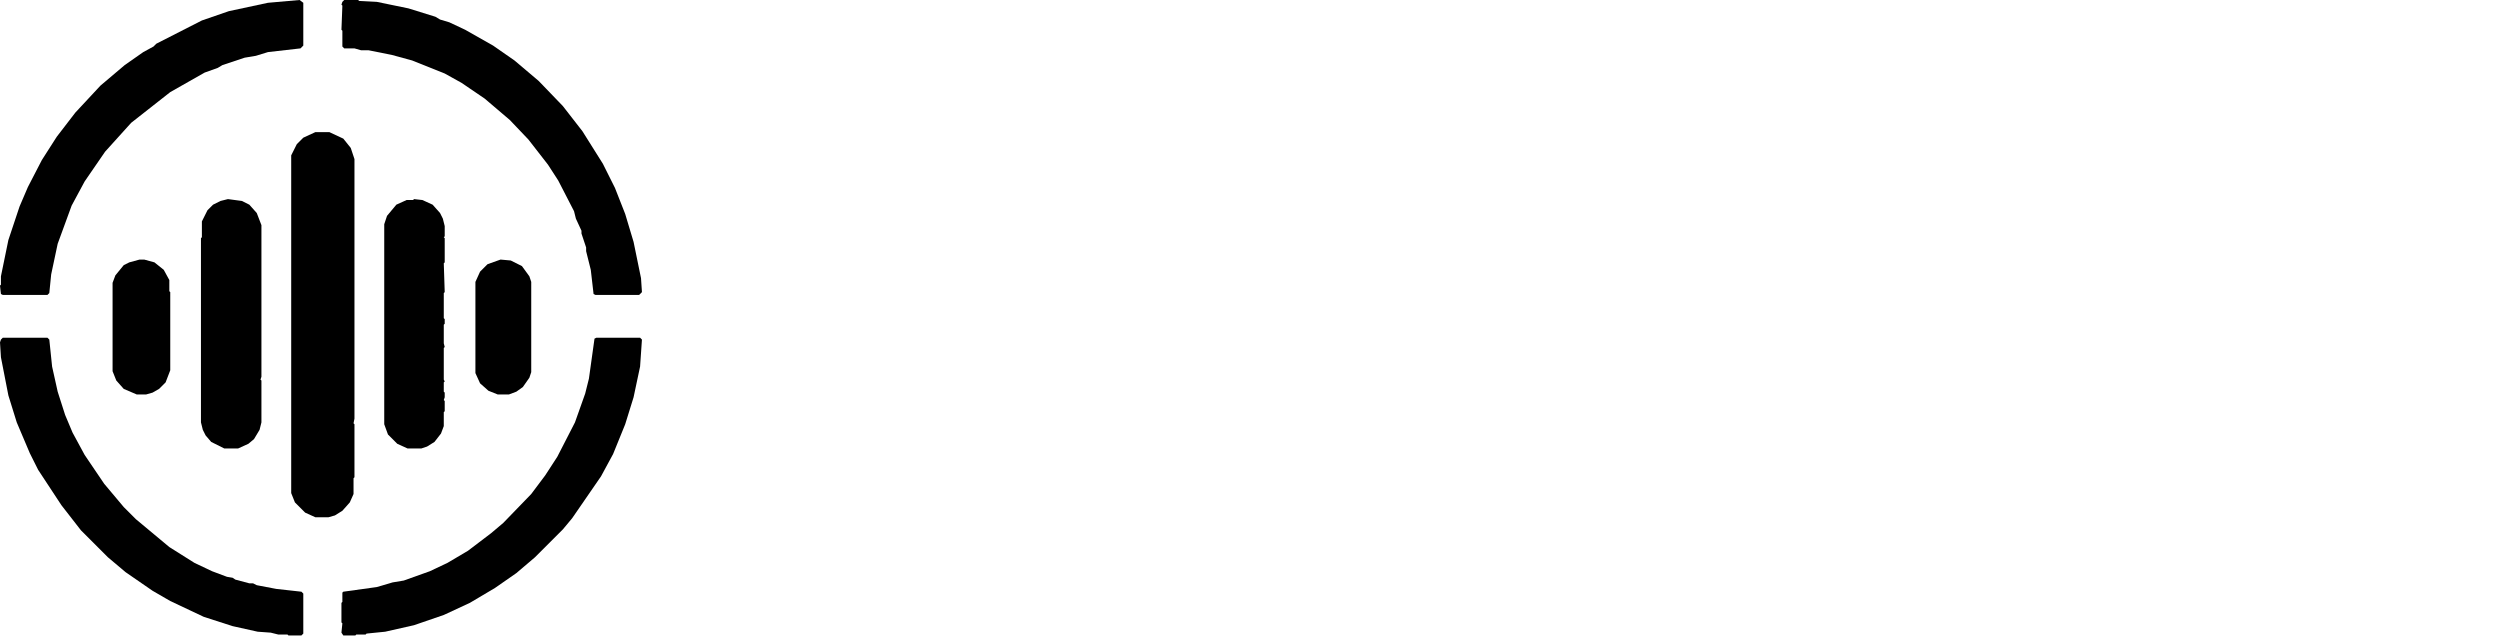
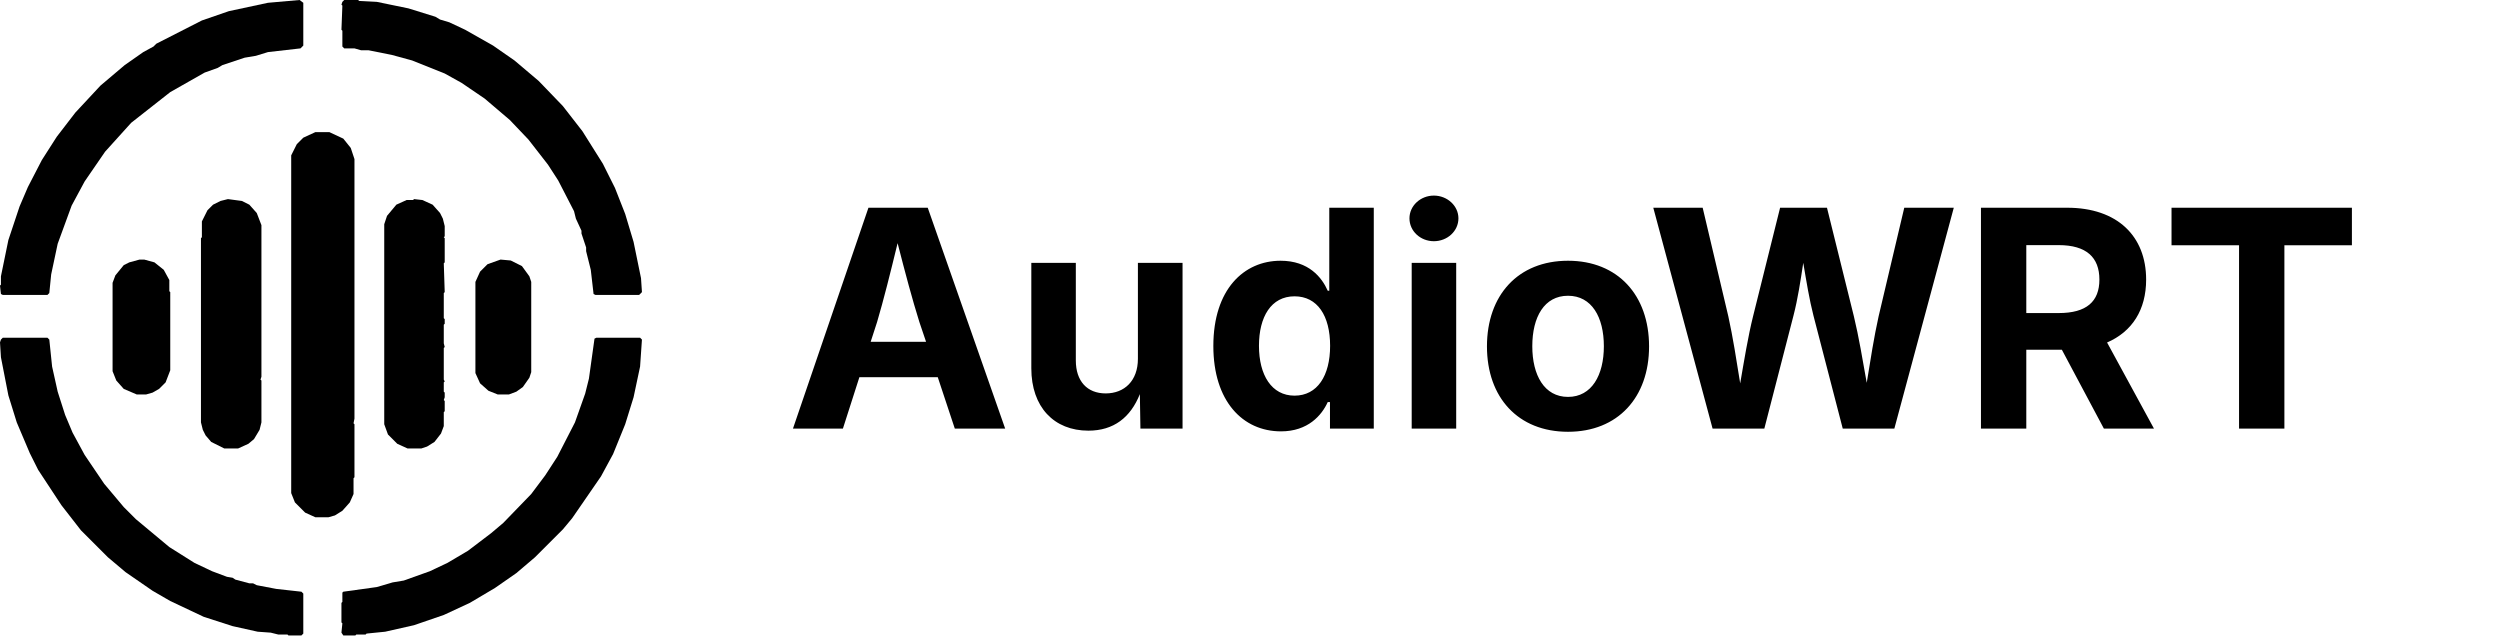
<svg xmlns="http://www.w3.org/2000/svg" viewBox="0 0 280 72" role="img" aria-label="AudioWRT">
  <g transform="scale(.1042)" fill="#000">
    <path d="M 690 365 L 688 363 L 641 363 L 639 364 L 633 407 L 629 423 L 618 454 L 599 491 L 586 511 L 571 531 L 541 562 L 528 573 L 503 592 L 481 605 L 462 614 L 434 624 L 422 626 L 405 631 L 369 636 L 368 637 L 368 647 L 367 648 L 367 669 L 368 670 L 367 680 L 369 683 L 382 683 L 383 682 L 393 682 L 394 681 L 414 679 L 445 672 L 477 661 L 505 648 L 532 632 L 555 616 L 575 599 L 605 569 L 615 557 L 646 512 L 659 488 L 672 456 L 681 427 L 688 394 Z" />
    <path d="M 1 365 L 0 368 L 1 384 L 9 425 L 18 454 L 32 487 L 41 505 L 66 543 L 87 570 L 116 599 L 135 615 L 164 635 L 183 646 L 219 663 L 250 673 L 277 679 L 291 680 L 299 682 L 309 682 L 310 683 L 324 683 L 326 681 L 326 638 L 324 636 L 297 633 L 276 629 L 272 627 L 268 627 L 253 623 L 250 621 L 244 620 L 228 614 L 209 605 L 182 588 L 146 558 L 133 545 L 112 520 L 91 489 L 78 465 L 70 446 L 62 421 L 56 394 L 53 365 L 51 363 L 3 363 Z" />
    <path d="M 538 279 L 524 284 L 516 292 L 511 303 L 511 401 L 516 412 L 525 420 L 535 424 L 547 424 L 555 421 L 562 416 L 569 406 L 571 400 L 571 303 L 569 297 L 561 286 L 549 280 Z" />
    <path d="M 150 279 L 139 282 L 133 285 L 124 296 L 121 304 L 121 399 L 125 409 L 133 418 L 147 424 L 157 424 L 164 422 L 171 418 L 178 411 L 183 398 L 183 314 L 182 313 L 182 301 L 176 290 L 166 282 L 155 279 Z" />
    <path d="M 445 214 L 444 215 L 437 215 L 426 220 L 416 232 L 413 241 L 413 456 L 417 467 L 427 477 L 438 482 L 453 482 L 459 480 L 467 475 L 474 466 L 477 458 L 477 443 L 478 442 L 478 431 L 477 430 L 478 427 L 478 422 L 477 421 L 477 411 L 478 410 L 477 408 L 477 374 L 478 373 L 477 369 L 477 349 L 478 348 L 478 343 L 477 342 L 477 315 L 478 314 L 477 283 L 478 282 L 478 256 L 477 255 L 478 254 L 478 243 L 476 235 L 473 229 L 465 220 L 454 215 Z" />
    <path d="M 245 214 L 237 216 L 229 220 L 223 226 L 217 238 L 217 255 L 216 256 L 216 454 L 218 462 L 221 468 L 227 475 L 241 482 L 256 482 L 267 477 L 273 472 L 279 462 L 281 454 L 281 409 L 280 408 L 281 405 L 281 242 L 276 229 L 268 220 L 260 216 Z" />
    <path d="M 339 142 L 326 148 L 319 155 L 313 167 L 313 530 L 317 540 L 328 551 L 339 556 L 353 556 L 360 554 L 368 549 L 376 540 L 380 531 L 380 514 L 381 513 L 381 456 L 380 455 L 381 450 L 381 171 L 377 159 L 369 149 L 354 142 Z" />
    <path d="M 368 2 L 367 5 L 368 6 L 367 32 L 368 33 L 368 50 L 370 52 L 381 52 L 388 54 L 396 54 L 421 59 L 443 65 L 478 79 L 496 89 L 521 106 L 548 129 L 568 150 L 589 177 L 600 194 L 617 227 L 619 235 L 625 248 L 625 251 L 630 266 L 630 270 L 635 290 L 638 316 L 640 317 L 687 317 L 690 314 L 689 299 L 681 260 L 672 230 L 661 202 L 648 176 L 626 141 L 605 114 L 579 87 L 553 65 L 530 49 L 500 32 L 483 24 L 473 21 L 468 18 L 439 9 L 405 2 L 386 1 L 385 0 L 370 0 Z" />
    <path d="M 326 3 L 322 0 L 288 3 L 246 12 L 217 22 L 168 47 L 165 50 L 154 56 L 134 70 L 108 92 L 81 121 L 61 147 L 45 172 L 30 201 L 21 222 L 9 258 L 1 297 L 1 306 L 0 307 L 1 316 L 3 317 L 51 317 L 53 315 L 55 295 L 62 262 L 77 221 L 91 195 L 113 163 L 141 132 L 183 99 L 220 78 L 234 73 L 239 70 L 263 62 L 275 60 L 288 56 L 323 52 L 326 49 Z" />
  </g>
+   <text x="88" y="48" fill="#000" font-family="system-ui,-apple-system,'Segoe UI',sans-serif" font-size="34" font-weight="700">AudioWRT</text>
</svg>
